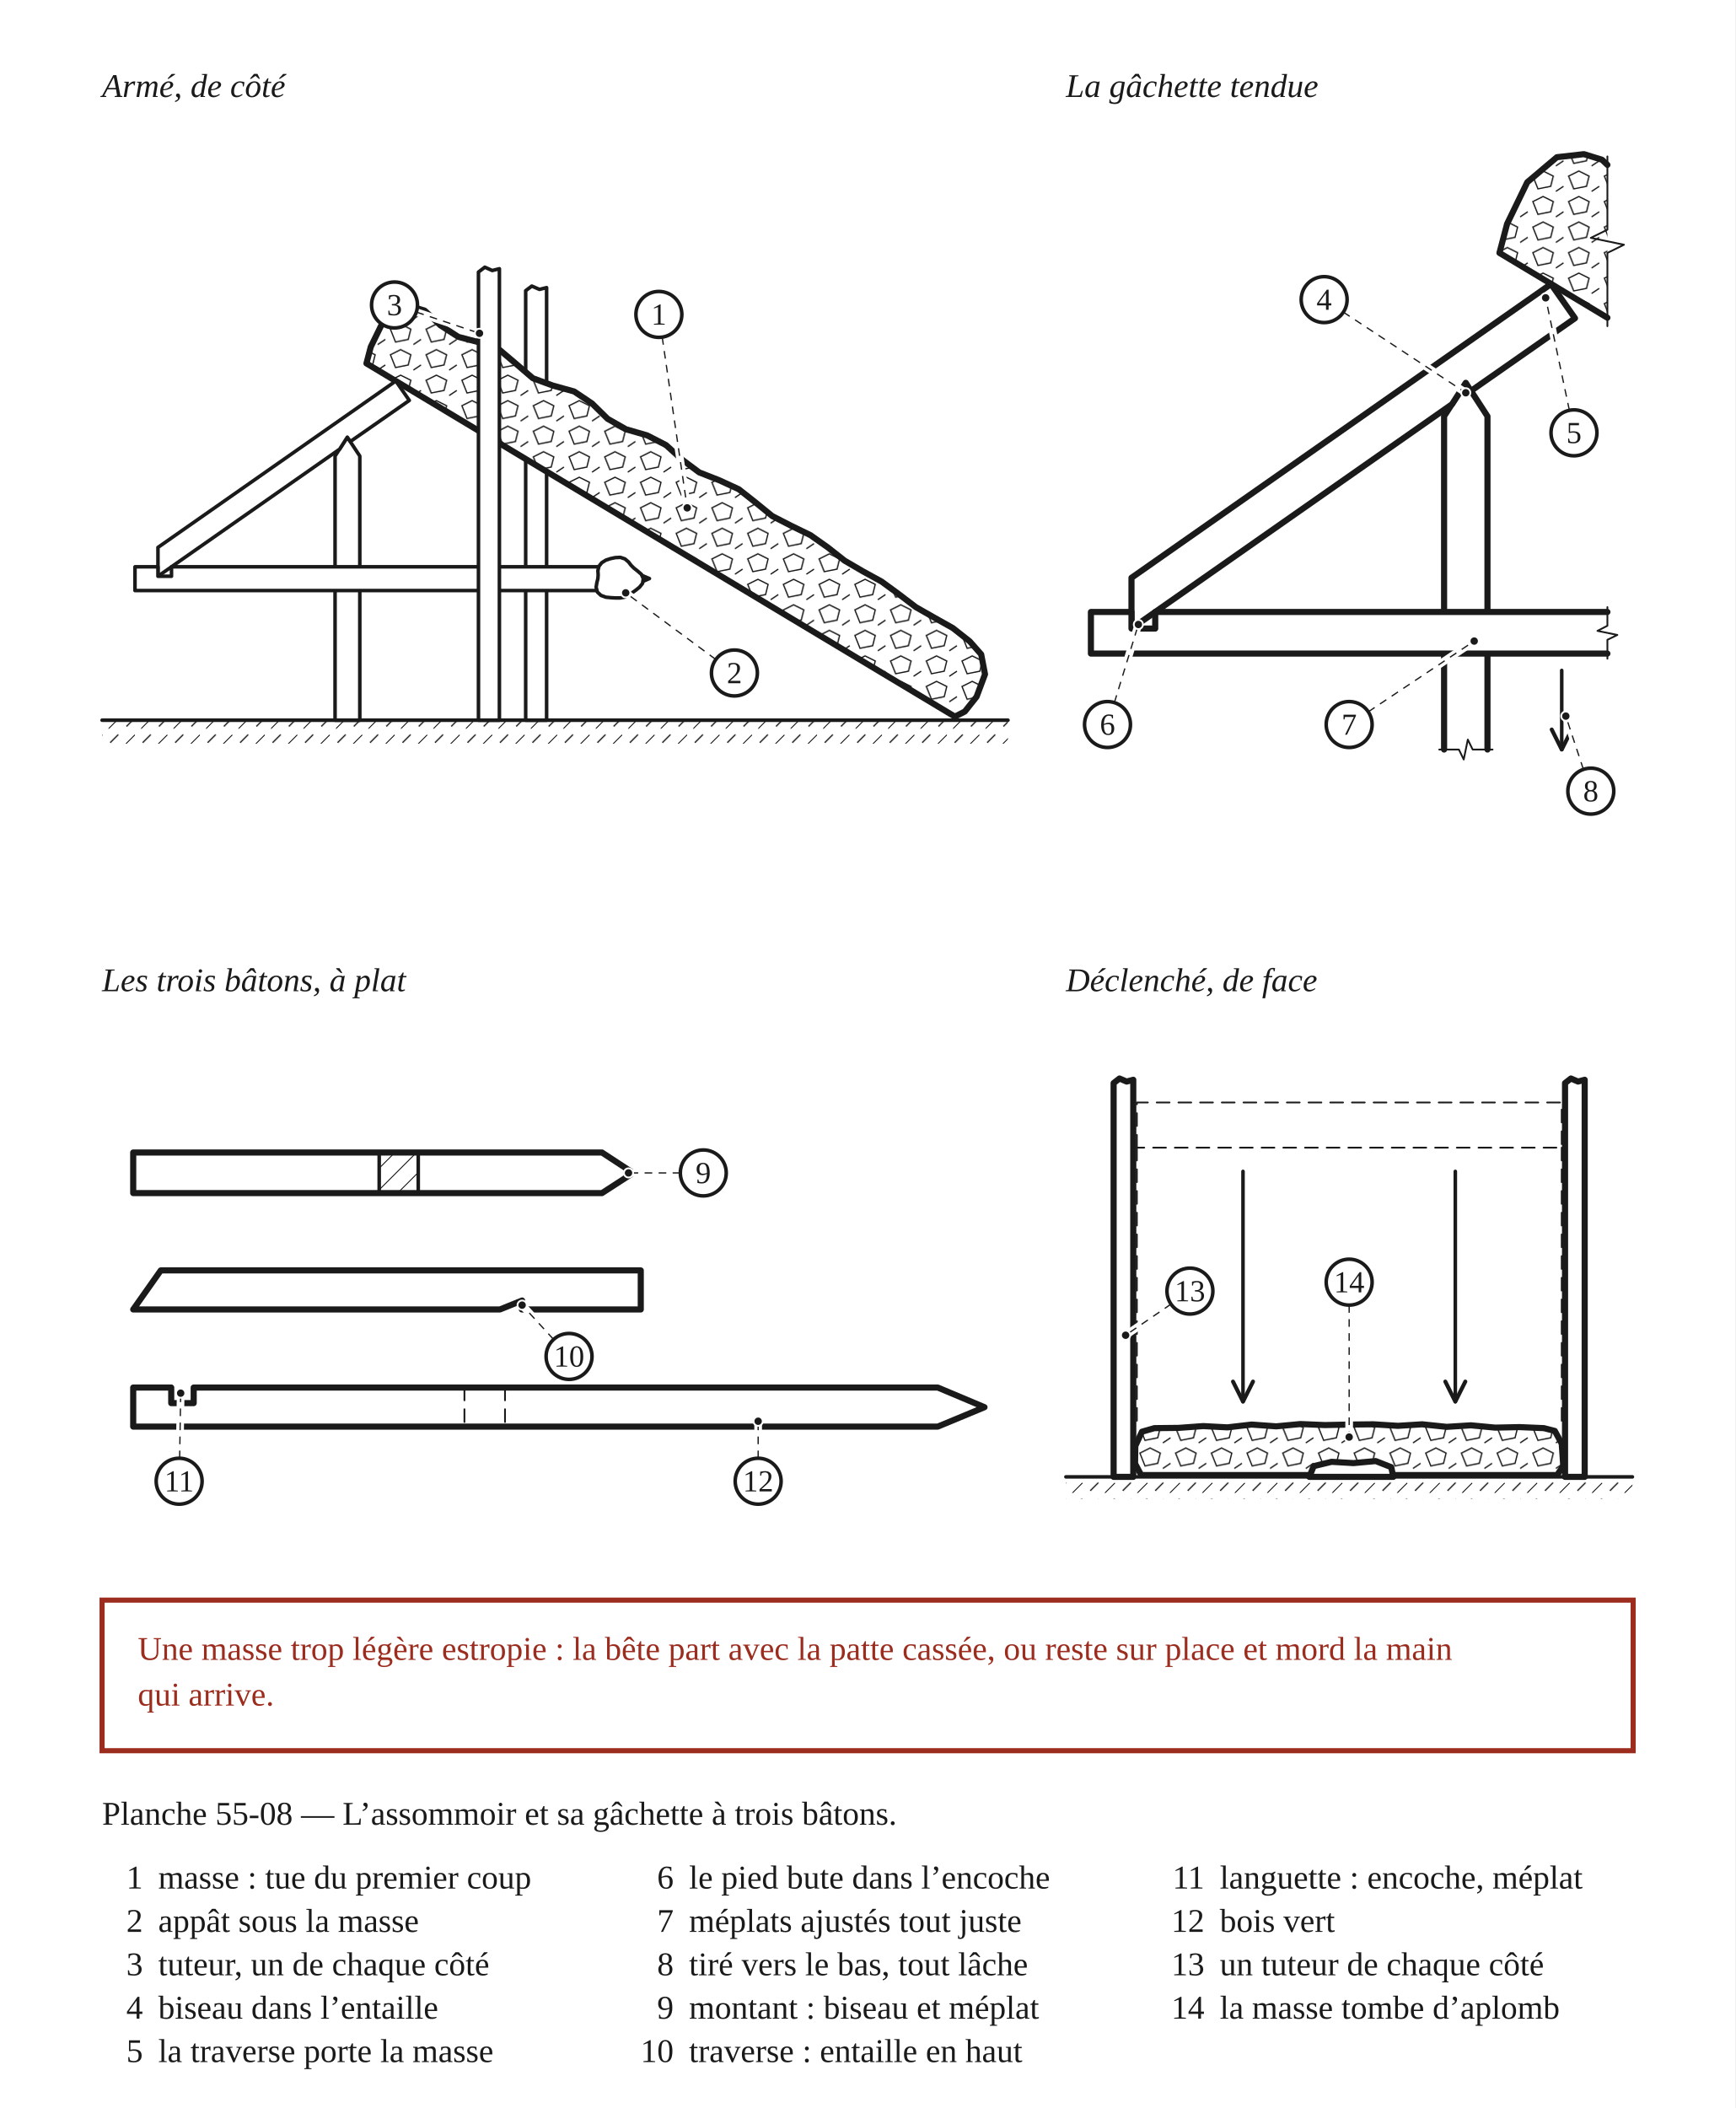
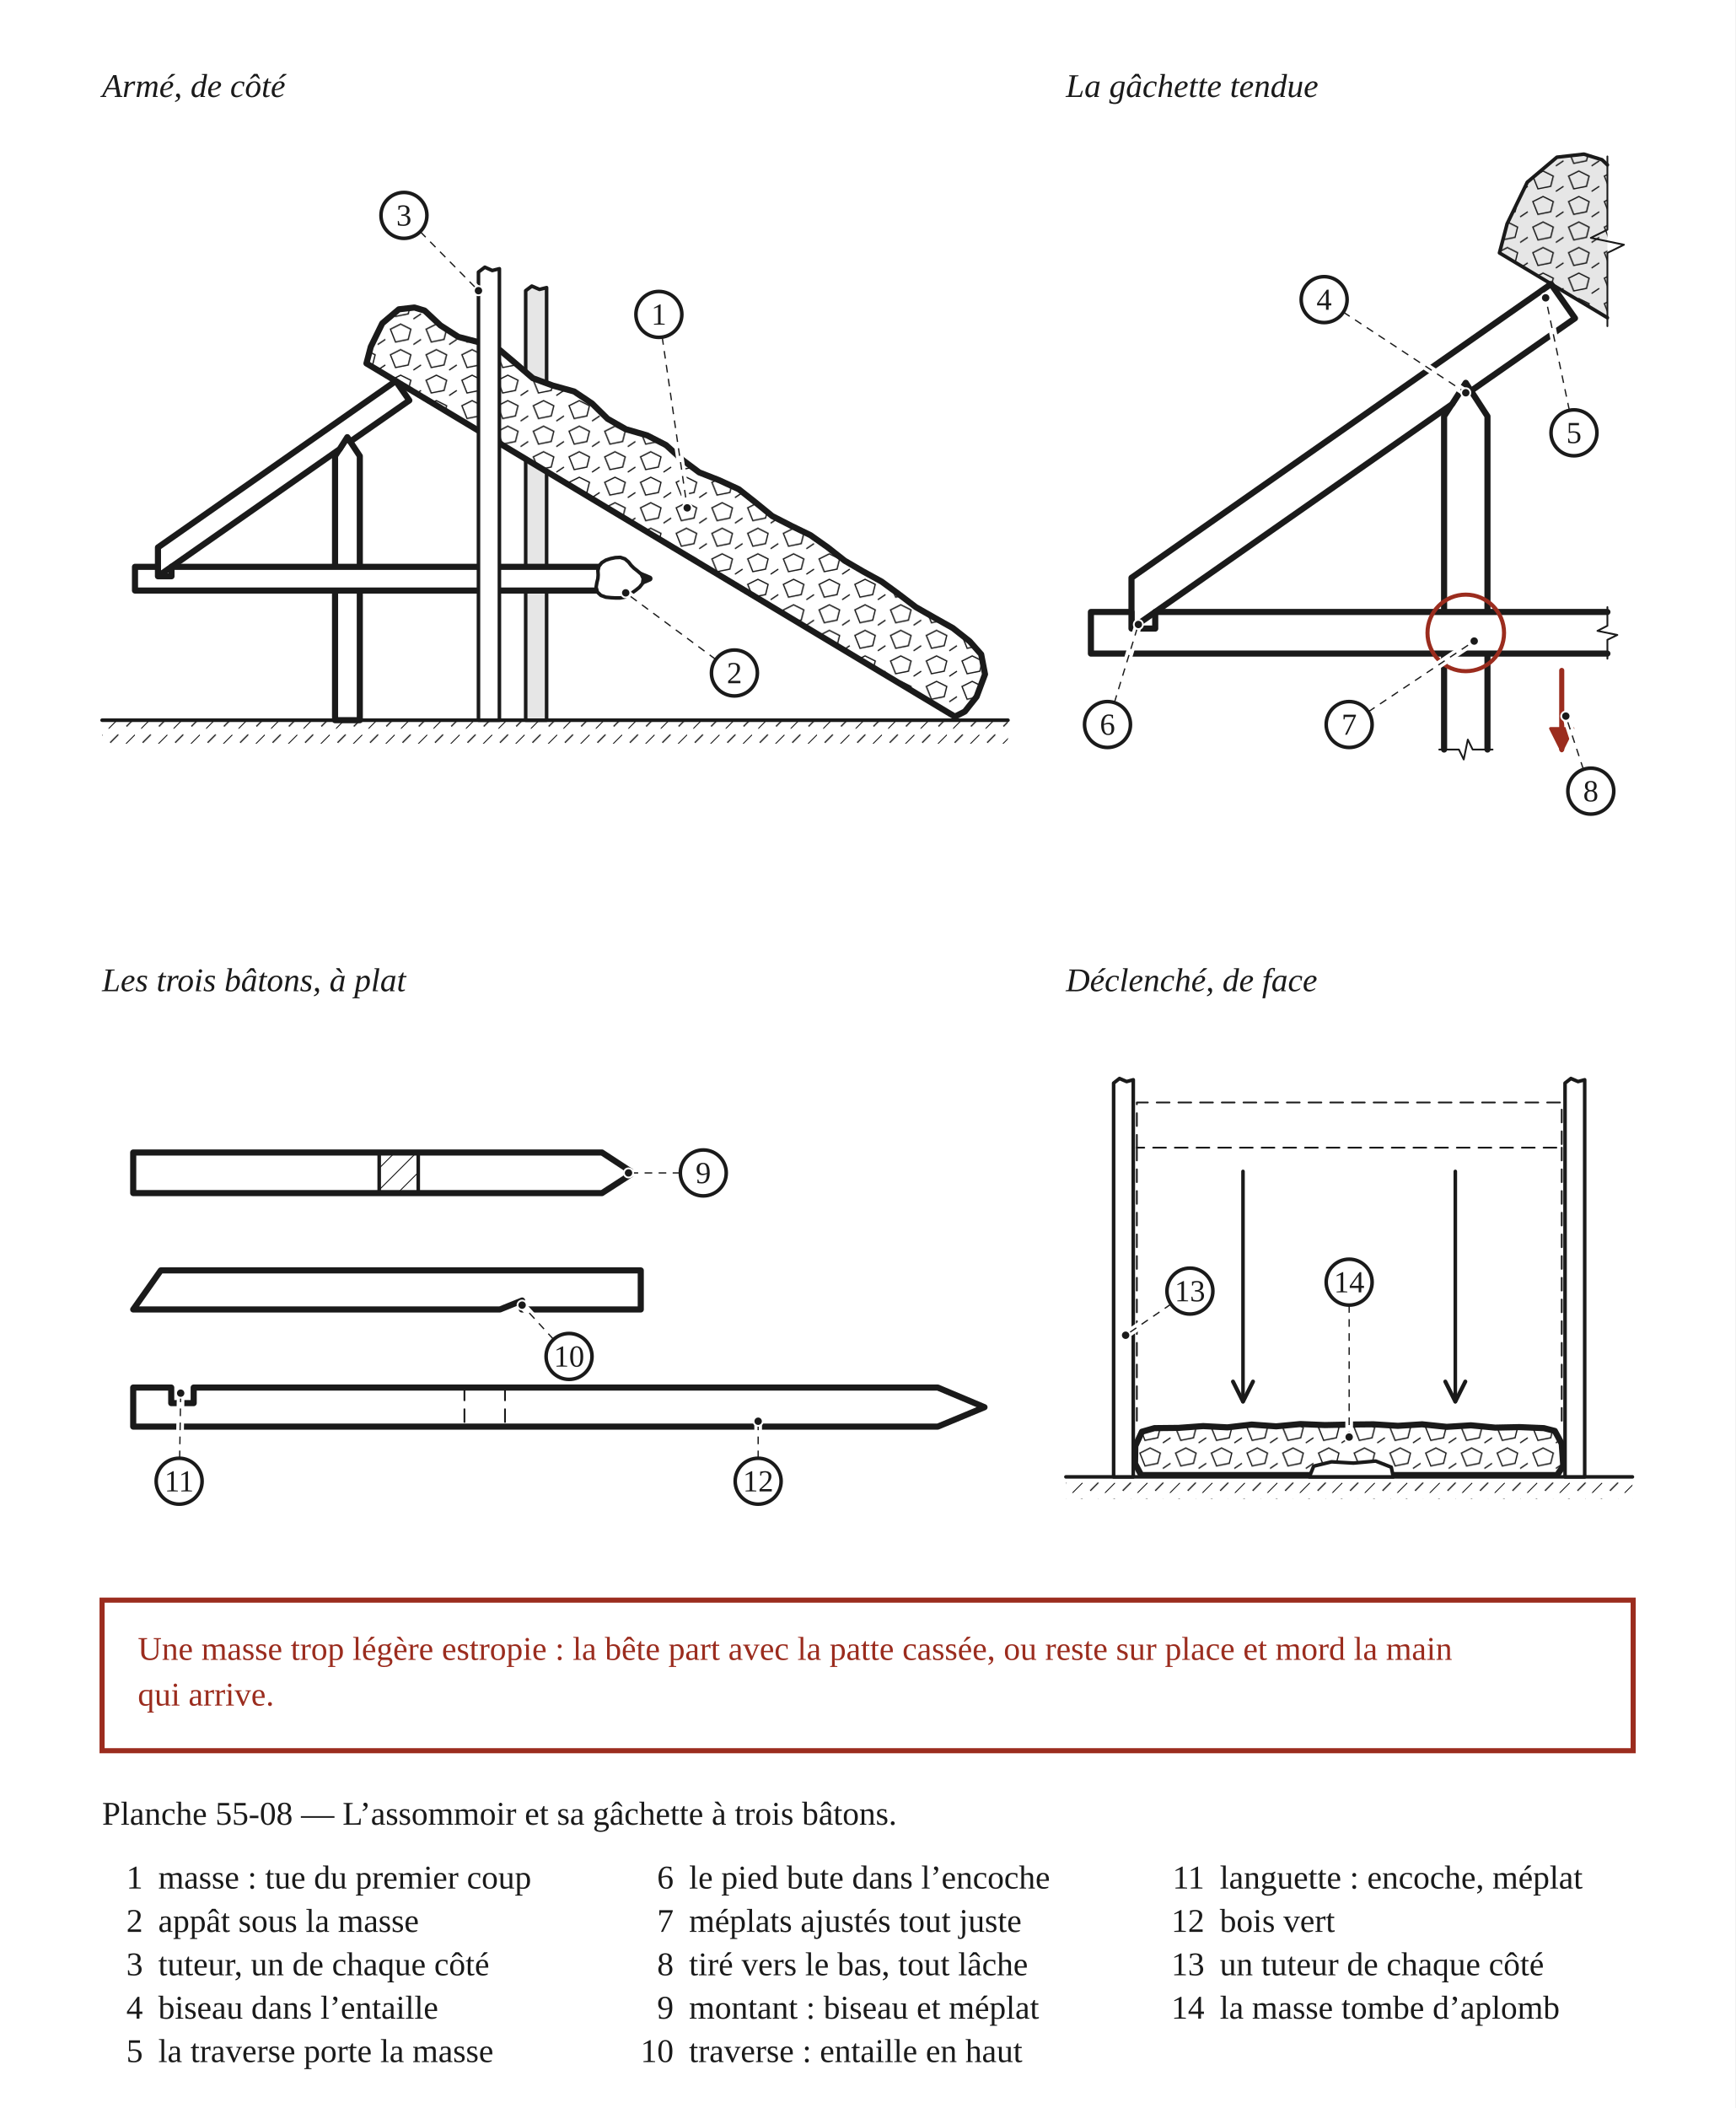
<svg xmlns="http://www.w3.org/2000/svg" width="680" height="826" viewBox="0 0 680 826" role="img">
  <defs>
    <pattern id="h-bois" width="6" height="6" patternUnits="userSpaceOnUse" patternTransform="rotate(45)">
      <line x1="0" y1="0" x2="0" y2="6" stroke="#1A1A1A" stroke-width="0.7" />
    </pattern>
    <pattern id="h-terre" width="9" height="9" patternUnits="userSpaceOnUse" patternTransform="rotate(45)">
      <line x1="0" y1="0" x2="0" y2="5.5" stroke="#1A1A1A" stroke-width="0.7" />
      <line x1="4.5" y1="4.5" x2="4.5" y2="9" stroke="#1A1A1A" stroke-width="0.5" />
    </pattern>
    <pattern id="h-pierre" width="14" height="10" patternUnits="userSpaceOnUse">
      <path d="M1 3 L5 1 L9 3 L8 7 L3 8 Z M10 9 L13 7" fill="none" stroke="#1A1A1A" stroke-width="0.5" />
    </pattern>
    <marker id="fl" viewBox="0 0 10 10" refX="9" refY="5" markerWidth="7" markerHeight="7" orient="auto-start-reverse">
      <path d="M1 1 L9 5 L1 9" fill="none" stroke="#1A1A1A" stroke-width="1.6" stroke-linecap="round" stroke-linejoin="round" />
    </marker>
+     <marker id="fl-r" viewBox="0 0 10 10" refX="8.5" refY="5" markerWidth="5.5" markerHeight="5.5" orient="auto-start-reverse">
+       <path d="M1 1 L9 5 L1 9 Z" fill="#9B2C1E" stroke="#9B2C1E" stroke-width="1" stroke-linejoin="round" />
+     </marker>
  </defs>
  <rect x="0" y="0" width="680" height="826" fill="#FFFFFF" />
  <text x="40" y="38" font-family="Georgia, 'Times New Roman', serif" font-size="13" font-style="italic" fill="#1A1A1A">Armé, de côté</text>
  <g transform="translate(40 46)" data-vue="arme">
    <path d="M0 236.2 L355 236.2 L355 245.4 L0 245.4 Z" fill="url(#h-terre)" stroke="none" />
    <path d="M0 236.2 L355 236.2" fill="none" stroke="#1A1A1A" stroke-width="1.4" stroke-linejoin="round" stroke-linecap="round" />
-     <path d="M166 236.2 L166 67.9 L168.4 66.1 L171.4 67.4 L174.2 66.7 L174.2 236.2 Z" fill="#FFFFFF" stroke="none" />
+     <path d="M166 236.2 L166 67.9 L168.4 66.1 L171.4 67.4 L174.2 66.7 L174.2 236.2 Z" fill="#E6E6E6" stroke="none" />
    <path d="M166 236.2 L166 67.9 L168.4 66.1 L171.4 67.4 L174.2 66.7 L174.2 236.2 Z" fill="none" stroke="#1A1A1A" stroke-width="1.4" stroke-linejoin="round" stroke-linecap="round" />
    <path d="M103.6 96.4 L334.2 234.8 L338.1 232.8 L342.7 227 L346 218.2 L344.5 210.4 L340 205.3 L333.4 200.1 L326.1 196 L318.9 191.9 L312.2 186.8 L305.5 181.9 L298.2 177.9 L291 173.7 L284.4 168.5 L277.6 163.7 L270 160 L262.6 156.2 L256.1 150.9 L249.5 145.7 L241.9 142.2 L234 139.1 L227.3 134.1 L221 128.4 L213.6 124.6 L205.3 122.2 L198.1 118.1 L192 112.1 L185 107.4 L176.7 105.1 L168.8 102.2 L162.4 96.7 L155.9 91.2 L148 88.2 L139.6 86 L132.6 81.5 L126.4 75.7 L122.4 74.5 L116.3 75.2 L109.8 80.7 L105.3 89.9 Z" fill="#FFFFFF" stroke="none" />
    <path d="M103.6 96.4 L334.2 234.8 L338.1 232.8 L342.7 227 L346 218.2 L344.5 210.4 L340 205.3 L333.4 200.1 L326.1 196 L318.9 191.9 L312.2 186.8 L305.5 181.9 L298.2 177.9 L291 173.7 L284.4 168.5 L277.6 163.7 L270 160 L262.6 156.2 L256.1 150.9 L249.5 145.7 L241.9 142.2 L234 139.1 L227.3 134.1 L221 128.4 L213.6 124.6 L205.3 122.2 L198.1 118.1 L192 112.1 L185 107.4 L176.7 105.1 L168.8 102.2 L162.4 96.7 L155.9 91.2 L148 88.2 L139.6 86 L132.6 81.5 L126.4 75.7 L122.4 74.5 L116.3 75.2 L109.8 80.7 L105.3 89.9 Z" fill="url(#h-pierre)" stroke="#1A1A1A" stroke-width="2.4" stroke-linejoin="round" />
    <path d="M91.3 236.2 L91.3 132.7 L96.1 125.3 L101 132.7 L101 236.2 Z" fill="#FFFFFF" stroke="none" />
-     <path d="M91.3 236.2 L91.3 132.7 L96.1 125.3 L101 132.7 L101 236.2 Z" fill="none" stroke="#1A1A1A" stroke-width="1.4" stroke-linejoin="round" stroke-linecap="round" />
+     <path d="M91.3 236.2 L91.3 132.7 L96.1 125.3 L101 132.7 L101 236.2 Z" fill="none" stroke="#1A1A1A" stroke-width="2.4" stroke-linejoin="round" stroke-linecap="round" />
    <path d="M21.9 179.8 L93.1 130 L96.1 125.3 L97.3 127 L120.4 110.9 L115.1 103.3 L21.9 168.5 Z" fill="#FFFFFF" stroke="none" />
-     <path d="M21.9 179.8 L93.1 130 L96.1 125.3 L97.3 127 L120.4 110.9 L115.1 103.3 L21.9 168.5 Z" fill="none" stroke="#1A1A1A" stroke-width="1.4" stroke-linejoin="round" stroke-linecap="round" />
+     <path d="M21.9 179.8 L93.1 130 L96.1 125.3 L97.3 127 L120.4 110.9 L115.1 103.3 L21.9 168.5 Z" fill="none" stroke="#1A1A1A" stroke-width="2.4" stroke-linejoin="round" stroke-linecap="round" />
    <path d="M12.9 176.1 L21.9 176.1 L21.9 179.8 L27.2 179.8 L27.2 176.1 L203.4 176.1 L214.5 180.7 L203.4 185.4 L12.9 185.4 Z" fill="#FFFFFF" stroke="none" />
-     <path d="M12.9 176.1 L21.9 176.1 L21.9 179.8 L27.2 179.8 L27.2 176.1 L203.4 176.1 L214.5 180.7 L203.4 185.4 L12.9 185.4 Z" fill="none" stroke="#1A1A1A" stroke-width="1.4" stroke-linejoin="round" stroke-linecap="round" />
+     <path d="M12.9 176.1 L21.9 176.1 L21.9 179.8 L27.2 179.8 L27.2 176.1 L203.4 176.1 L214.5 180.7 L203.4 185.4 L12.9 185.4 Z" fill="none" stroke="#1A1A1A" stroke-width="2.4" stroke-linejoin="round" stroke-linecap="round" />
    <path d="M212.1 180.7 L211.8 182.6 L210.6 184.1 L209.1 185.3 L207.7 186.3 L206.3 187.3 L204.7 188 L203 188.3 L201.2 188.3 L199.4 188.2 L197.4 188 L195.5 187.3 L194.1 186 L193.6 184.1 L193.9 182.3 L194.3 180.7 L194.4 179.3 L194.3 177.6 L194.7 175.9 L195.8 174.5 L197.4 173.5 L199.2 172.9 L201.1 172.5 L203.1 172.4 L204.9 173 L206.3 174.2 L207.3 175.5 L208.4 176.6 L209.8 177.7 L211.3 179 Z" fill="#FFFFFF" stroke="none" />
    <path d="M212.1 180.7 L211.8 182.6 L210.6 184.1 L209.1 185.3 L207.7 186.3 L206.3 187.3 L204.7 188 L203 188.3 L201.2 188.3 L199.4 188.2 L197.4 188 L195.5 187.3 L194.1 186 L193.6 184.1 L193.9 182.3 L194.3 180.7 L194.4 179.3 L194.3 177.6 L194.7 175.9 L195.8 174.5 L197.4 173.5 L199.2 172.9 L201.1 172.5 L203.1 172.4 L204.9 173 L206.3 174.2 L207.3 175.5 L208.4 176.6 L209.8 177.7 L211.3 179 Z" fill="none" stroke="#1A1A1A" stroke-width="1.4" stroke-linejoin="round" stroke-linecap="round" />
    <path d="M147.5 236.2 L147.5 60.6 L150 58.7 L152.9 60 L155.7 59.3 L155.7 236.2 Z" fill="#FFFFFF" stroke="none" />
    <path d="M147.5 236.2 L147.5 60.6 L150 58.7 L152.9 60 L155.7 59.3 L155.7 236.2 Z" fill="none" stroke="#1A1A1A" stroke-width="1.4" stroke-linejoin="round" stroke-linecap="round" />
  </g>
  <text x="417.7" y="38" font-family="Georgia, 'Times New Roman', serif" font-size="13" font-style="italic" fill="#1A1A1A">La gâchette tendue</text>
  <g transform="translate(417.7 46)" data-vue="gachette">
+     <path d="M169.9 53.1 L212.2 78.5 L212.2 18.6 L210.1 16.6 L203 14.4 L192.4 15.6 L180.8 25.4 L172.9 41.7 Z" fill="#E6E6E6" stroke="none" />
    <path d="M169.9 53.1 L212.2 78.5 L212.2 18.6 L210.1 16.6 L203 14.4 L192.4 15.6 L180.8 25.4 L172.9 41.7 Z" fill="url(#h-pierre)" stroke="none" />
-     <path d="M212.2 18.6 L210.1 16.6 L203 14.4 L192.4 15.6 L180.8 25.4 L172.9 41.7 L169.9 53.1 L212.2 78.5" fill="none" stroke="#1A1A1A" stroke-width="2.4" stroke-linejoin="round" stroke-linecap="round" />
+     <path d="M212.2 18.6 L210.1 16.6 L203 14.4 L192.4 15.6 L180.8 25.4 L172.9 41.7 L169.9 53.1 L212.2 78.5" fill="none" stroke="#1A1A1A" stroke-width="1.4" stroke-linejoin="round" stroke-linecap="round" />
    <path d="M212.2 81.8 L212.2 53.1 L218.7 49.9 L205.7 47.2 L212.2 44 L212.2 15.3" fill="none" stroke="#1A1A1A" stroke-width="0.7" stroke-linejoin="round" stroke-linecap="round" />
    <path d="M148.2 247.7 L148.2 117.1 L156.7 104 L165.2 117.1 L165.2 247.7 Z" fill="#FFFFFF" stroke="none" />
    <path d="M148.2 247.7 L148.2 117.1 L156.7 104 L165.2 117.1 L165.2 247.7" fill="none" stroke="#1A1A1A" stroke-width="2.4" stroke-linejoin="round" stroke-linecap="round" />
    <path d="M167.2 247.7 L159.4 247.7 L157.5 243.8 L155.9 251.6 L154 247.7 L146.3 247.7" fill="none" stroke="#1A1A1A" stroke-width="0.7" stroke-linejoin="round" stroke-linecap="round" />
    <path d="M25.7 200.3 L151.3 112.4 L156.7 104 L158.7 107.2 L199.5 78.7 L190.1 65.3 L25.7 180.4 Z" fill="#FFFFFF" stroke="none" />
    <path d="M25.7 200.3 L151.3 112.4 L156.7 104 L158.7 107.2 L199.5 78.7 L190.1 65.3 L25.7 180.4 Z" fill="none" stroke="#1A1A1A" stroke-width="2.4" stroke-linejoin="round" stroke-linecap="round" />
    <path d="M9.8 193.8 L25.7 193.8 L25.7 200.3 L35 200.3 L35 193.8 L212.2 193.8 L212.2 210.1 L9.8 210.1 Z" fill="#FFFFFF" stroke="none" />
    <path d="M212.2 210.1 L9.8 210.1 L9.8 193.8 L25.7 193.8 L25.7 200.3 L35 200.3 L35 193.8 L212.2 193.8" fill="none" stroke="#1A1A1A" stroke-width="2.4" stroke-linejoin="round" stroke-linecap="round" />
    <path d="M212.2 191.9 L212.2 199.2 L208.3 201.2 L216.1 202.8 L212.2 204.7 L212.2 212.1" fill="none" stroke="#1A1A1A" stroke-width="0.7" stroke-linejoin="round" stroke-linecap="round" />
-     <path d="M194.3,216.7 L194.3,247.7" fill="none" stroke="#1A1A1A" stroke-width="1.4" stroke-linejoin="round" stroke-linecap="round" marker-end="url(#fl)" />
+     <path d="M194.3,216.7 L194.3,247.7" fill="none" stroke="#9B2C1E" stroke-width="2" stroke-linejoin="round" stroke-linecap="round" marker-end="url(#fl-r)" />
+     <circle cx="156.7" cy="202" r="15" fill="none" stroke="#9B2C1E" stroke-width="1.6" />
  </g>
  <text x="40" y="388.4" font-family="Georgia, 'Times New Roman', serif" font-size="13" font-style="italic" fill="#1A1A1A">Les trois bâtons, à plat</text>
  <g transform="translate(40 396.4)" data-vue="pieces">
    <path d="M12.2 55.2 L195.9 55.2 L208.1 63.2 L195.9 71.1 L12.2 71.1 Z" fill="#FFFFFF" stroke="none" />
    <path d="M12.2 55.2 L195.9 55.2 L208.1 63.2 L195.9 71.1 L12.2 71.1 Z" fill="none" stroke="#1A1A1A" stroke-width="2.4" stroke-linejoin="round" stroke-linecap="round" />
    <path d="M108.6 55.2 L123.9 55.2 L123.9 71.1 L108.6 71.1 Z" fill="url(#h-bois)" stroke="none" />
    <path d="M108.6 55.2 L108.6 71.1" fill="none" stroke="#1A1A1A" stroke-width="1.4" stroke-linejoin="round" stroke-linecap="round" />
    <path d="M123.9 55.2 L123.9 71.1" fill="none" stroke="#1A1A1A" stroke-width="1.4" stroke-linejoin="round" stroke-linecap="round" />
    <path d="M12.2 116.7 L155.9 116.7 L164.6 113.2 L164.5 116.7 L211.1 116.7 L211.1 101.4 L23 101.4 Z" fill="#FFFFFF" stroke="none" />
    <path d="M12.2 116.7 L155.9 116.7 L164.6 113.2 L164.5 116.7 L211.1 116.7 L211.1 101.4 L23 101.4 Z" fill="none" stroke="#1A1A1A" stroke-width="2.4" stroke-linejoin="round" stroke-linecap="round" />
    <path d="M12.2 147.3 L27.1 147.3 L27.1 153.4 L35.9 153.4 L35.9 147.3 L327.5 147.3 L345.8 155 L327.5 162.6 L12.2 162.6 Z" fill="#FFFFFF" stroke="none" />
    <path d="M12.2 147.3 L27.1 147.3 L27.1 153.4 L35.9 153.4 L35.9 147.3 L327.5 147.3 L345.8 155 L327.5 162.6 L12.2 162.6 Z" fill="none" stroke="#1A1A1A" stroke-width="2.4" stroke-linejoin="round" stroke-linecap="round" />
    <path d="M142 147.3 L142 162.6" fill="none" stroke="#1A1A1A" stroke-width="0.7" stroke-linejoin="round" stroke-linecap="round" stroke-dasharray="5 3.5" />
    <path d="M157.9 147.3 L157.9 162.6" fill="none" stroke="#1A1A1A" stroke-width="0.7" stroke-linejoin="round" stroke-linecap="round" stroke-dasharray="5 3.5" />
  </g>
  <text x="417.7" y="388.4" font-family="Georgia, 'Times New Roman', serif" font-size="13" font-style="italic" fill="#1A1A1A">Déclenché, de face</text>
  <g transform="translate(417.7 396.4)" data-vue="face">
    <path d="M0 182.3 L222 182.3 L222 191 L0 191 Z" fill="url(#h-terre)" stroke="none" />
    <path d="M0 182.3 L222 182.3" fill="none" stroke="#1A1A1A" stroke-width="1.4" stroke-linejoin="round" stroke-linecap="round" />
    <path d="M27.8 53.3 L27.8 35.6 L194.3 35.6 L194.3 53.3 L27.8 53.3" fill="none" stroke="#1A1A1A" stroke-width="0.7" stroke-linejoin="round" stroke-linecap="round" stroke-dasharray="5 3.5" />
    <path d="M27.8 53.3 L27.8 161.5" fill="none" stroke="#1A1A1A" stroke-width="0.7" stroke-linejoin="round" stroke-linecap="round" stroke-dasharray="5 3.5" />
    <path d="M194.3 53.3 L194.3 161.5" fill="none" stroke="#1A1A1A" stroke-width="0.7" stroke-linejoin="round" stroke-linecap="round" stroke-dasharray="5 3.5" />
    <path d="M69.4,62.6 L69.4,152.8" fill="none" stroke="#1A1A1A" stroke-width="1.4" stroke-linejoin="round" stroke-linecap="round" marker-end="url(#fl)" />
    <path d="M152.6,62.6 L152.6,152.8" fill="none" stroke="#1A1A1A" stroke-width="1.4" stroke-linejoin="round" stroke-linecap="round" marker-end="url(#fl)" />
    <path d="M29.5 181.6 L192.5 181.6 L194.9 178 L194.3 169.3 L191.6 164.3 L187.3 163.2 L177.8 162.8 L168.2 163 L158.7 162.1 L149.2 162.7 L139.6 161.7 L130.1 162.3 L120.5 161.7 L111 161.8 L101.5 162 L91.9 161.6 L82.4 162.5 L72.8 161.8 L63.3 162.9 L53.8 162.4 L44.2 163.1 L34.7 163.2 L29.8 164.6 L27.2 170.2 L27.1 177.1 Z" fill="url(#h-pierre)" stroke="#1A1A1A" stroke-width="2.4" stroke-linejoin="round" />
    <path d="M18.7 182.3 L18.7 28 L21 26.2 L23.8 27.4 L26.4 26.7 L26.4 182.3 Z" fill="#FFFFFF" stroke="none" />
-     <path d="M18.7 182.3 L18.7 28 L21 26.2 L23.8 27.4 L26.4 26.7 L26.4 182.3 Z" fill="none" stroke="#1A1A1A" stroke-width="2.4" stroke-linejoin="round" stroke-linecap="round" />
+     <path d="M18.7 182.3 L18.7 28 L21 26.2 L23.8 27.4 L26.4 26.7 L26.4 182.3 Z" fill="none" stroke="#1A1A1A" stroke-width="1.4" stroke-linejoin="round" stroke-linecap="round" />
    <path d="M195.6 182.3 L195.6 28 L197.9 26.2 L200.7 27.4 L203.3 26.7 L203.3 182.3 Z" fill="#FFFFFF" stroke="none" />
-     <path d="M195.6 182.3 L195.6 28 L197.9 26.2 L200.7 27.4 L203.3 26.7 L203.3 182.3 Z" fill="none" stroke="#1A1A1A" stroke-width="2.4" stroke-linejoin="round" stroke-linecap="round" />
+     <path d="M195.6 182.3 L195.6 28 L197.9 26.2 L200.7 27.4 L203.3 26.7 L203.3 182.3 Z" fill="none" stroke="#1A1A1A" stroke-width="1.4" stroke-linejoin="round" stroke-linecap="round" />
    <path d="M95.4 182.3 L97.1 178.1 L104.1 176.4 L112.7 176.9 L121.4 176.1 L127.5 178.5 L128.3 182.3 Z" fill="#FFFFFF" stroke="none" />
-     <path d="M95.4 182.3 L97.1 178.1 L104.1 176.4 L112.7 176.9 L121.4 176.1 L127.5 178.5 L128.3 182.3 Z" fill="none" stroke="#1A1A1A" stroke-width="2.4" stroke-linejoin="round" stroke-linecap="round" />
+     <path d="M95.4 182.3 L97.1 178.1 L104.1 176.4 L112.7 176.9 L121.4 176.1 L127.5 178.5 L128.3 182.3 Z" fill="none" stroke="#1A1A1A" stroke-width="1.4" stroke-linejoin="round" stroke-linecap="round" />
  </g>
  <line x1="259.5" y1="132.1" x2="269.3" y2="199" fill="none" stroke="#FFFFFF" stroke-width="3" stroke-linecap="round" />
  <line x1="259.5" y1="132.1" x2="269.3" y2="199" fill="none" stroke="#1A1A1A" stroke-width="0.5" stroke-dasharray="3 2.5" />
  <circle cx="269.3" cy="199" r="1.8" fill="#1A1A1A" stroke="#FFFFFF" stroke-width="0.7" />
  <circle cx="258.2" cy="123.2" r="9" fill="#FFFFFF" stroke="#1A1A1A" stroke-width="1.4" data-vue="arme" />
  <text x="258.2" y="127.2" text-anchor="middle" font-family="Georgia, 'Times New Roman', serif" font-size="12" fill="#1A1A1A">1</text>
  <line x1="280.5" y1="258.4" x2="245.2" y2="232.3" fill="none" stroke="#FFFFFF" stroke-width="3" stroke-linecap="round" />
  <line x1="280.5" y1="258.4" x2="245.2" y2="232.3" fill="none" stroke="#1A1A1A" stroke-width="0.5" stroke-dasharray="3 2.5" />
  <circle cx="245.2" cy="232.3" r="1.8" fill="#1A1A1A" stroke="#FFFFFF" stroke-width="0.7" />
  <circle cx="287.8" cy="263.7" r="9" fill="#FFFFFF" stroke="#1A1A1A" stroke-width="1.4" data-vue="arme" />
  <text x="287.8" y="267.7" text-anchor="middle" font-family="Georgia, 'Times New Roman', serif" font-size="12" fill="#1A1A1A">2</text>
-   <line x1="163.2" y1="122.3" x2="187.9" y2="130.6" fill="none" stroke="#FFFFFF" stroke-width="3" stroke-linecap="round" />
-   <line x1="163.2" y1="122.3" x2="187.9" y2="130.6" fill="none" stroke="#1A1A1A" stroke-width="0.5" stroke-dasharray="3 2.5" />
-   <circle cx="187.9" cy="130.6" r="1.8" fill="#1A1A1A" stroke="#FFFFFF" stroke-width="0.7" />
-   <circle cx="154.6" cy="119.5" r="9" fill="#FFFFFF" stroke="#1A1A1A" stroke-width="1.4" data-vue="arme" />
-   <text x="154.6" y="123.5" text-anchor="middle" font-family="Georgia, 'Times New Roman', serif" font-size="12" fill="#1A1A1A">3</text>
+   <line x1="164.7" y1="90.8" x2="187.5" y2="113.9" fill="none" stroke="#FFFFFF" stroke-width="3" stroke-linecap="round" />
+   <line x1="164.7" y1="90.8" x2="187.5" y2="113.9" fill="none" stroke="#1A1A1A" stroke-width="0.5" stroke-dasharray="3 2.5" />
+   <circle cx="187.5" cy="113.9" r="1.8" fill="#1A1A1A" stroke="#FFFFFF" stroke-width="0.7" />
+   <circle cx="158.3" cy="84.4" r="9" fill="#FFFFFF" stroke="#1A1A1A" stroke-width="1.4" data-vue="arme" />
+   <text x="158.3" y="88.4" text-anchor="middle" font-family="Georgia, 'Times New Roman', serif" font-size="12" fill="#1A1A1A">3</text>
  <line x1="526.4" y1="122.3" x2="574.4" y2="153.9" fill="none" stroke="#FFFFFF" stroke-width="3" stroke-linecap="round" />
  <line x1="526.4" y1="122.3" x2="574.4" y2="153.9" fill="none" stroke="#1A1A1A" stroke-width="0.5" stroke-dasharray="3 2.5" />
  <circle cx="574.4" cy="153.9" r="1.8" fill="#1A1A1A" stroke="#FFFFFF" stroke-width="0.7" />
  <circle cx="518.9" cy="117.4" r="9" fill="#FFFFFF" stroke="#1A1A1A" stroke-width="1.4" data-vue="gachette" />
  <text x="518.9" y="121.4" text-anchor="middle" font-family="Georgia, 'Times New Roman', serif" font-size="12" fill="#1A1A1A">4</text>
  <line x1="615" y1="160.8" x2="605.7" y2="116.7" fill="none" stroke="#FFFFFF" stroke-width="3" stroke-linecap="round" />
  <line x1="615" y1="160.8" x2="605.7" y2="116.7" fill="none" stroke="#1A1A1A" stroke-width="0.5" stroke-dasharray="3 2.5" />
  <circle cx="605.7" cy="116.7" r="1.8" fill="#1A1A1A" stroke="#FFFFFF" stroke-width="0.7" />
  <circle cx="616.8" cy="169.6" r="9" fill="#FFFFFF" stroke="#1A1A1A" stroke-width="1.4" data-vue="gachette" />
  <text x="616.8" y="173.6" text-anchor="middle" font-family="Georgia, 'Times New Roman', serif" font-size="12" fill="#1A1A1A">5</text>
  <line x1="436.7" y1="275.3" x2="446.1" y2="244.7" fill="none" stroke="#FFFFFF" stroke-width="3" stroke-linecap="round" />
  <line x1="436.7" y1="275.3" x2="446.1" y2="244.7" fill="none" stroke="#1A1A1A" stroke-width="0.5" stroke-dasharray="3 2.5" />
  <circle cx="446.1" cy="244.7" r="1.8" fill="#1A1A1A" stroke="#FFFFFF" stroke-width="0.7" />
  <circle cx="434" cy="283.9" r="9" fill="#FFFFFF" stroke="#1A1A1A" stroke-width="1.4" data-vue="gachette" />
  <text x="434" y="287.9" text-anchor="middle" font-family="Georgia, 'Times New Roman', serif" font-size="12" fill="#1A1A1A">6</text>
  <line x1="536.2" y1="278.9" x2="577.7" y2="251.2" fill="none" stroke="#FFFFFF" stroke-width="3" stroke-linecap="round" />
  <line x1="536.2" y1="278.9" x2="577.7" y2="251.2" fill="none" stroke="#1A1A1A" stroke-width="0.5" stroke-dasharray="3 2.5" />
  <circle cx="577.7" cy="251.2" r="1.8" fill="#1A1A1A" stroke="#FFFFFF" stroke-width="0.7" />
  <circle cx="528.7" cy="283.9" r="9" fill="#FFFFFF" stroke="#1A1A1A" stroke-width="1.4" data-vue="gachette" />
  <text x="528.7" y="287.9" text-anchor="middle" font-family="Georgia, 'Times New Roman', serif" font-size="12" fill="#1A1A1A">7</text>
  <line x1="620.5" y1="301.5" x2="613.6" y2="280.6" fill="none" stroke="#FFFFFF" stroke-width="3" stroke-linecap="round" />
  <line x1="620.5" y1="301.5" x2="613.6" y2="280.6" fill="none" stroke="#1A1A1A" stroke-width="0.5" stroke-dasharray="3 2.5" />
  <circle cx="613.6" cy="280.6" r="1.8" fill="#1A1A1A" stroke="#FFFFFF" stroke-width="0.7" />
  <circle cx="623.4" cy="310" r="9" fill="#FFFFFF" stroke="#1A1A1A" stroke-width="1.4" data-vue="gachette" />
  <text x="623.4" y="314" text-anchor="middle" font-family="Georgia, 'Times New Roman', serif" font-size="12" fill="#1A1A1A">8</text>
  <line x1="266.6" y1="459.6" x2="246.3" y2="459.6" fill="none" stroke="#FFFFFF" stroke-width="3" stroke-linecap="round" />
  <line x1="266.6" y1="459.6" x2="246.3" y2="459.6" fill="none" stroke="#1A1A1A" stroke-width="0.5" stroke-dasharray="3 2.5" />
  <circle cx="246.3" cy="459.6" r="1.8" fill="#1A1A1A" stroke="#FFFFFF" stroke-width="0.7" />
  <circle cx="275.6" cy="459.6" r="9" fill="#FFFFFF" stroke="#1A1A1A" stroke-width="1.4" data-vue="pieces" />
  <text x="275.6" y="463.6" text-anchor="middle" font-family="Georgia, 'Times New Roman', serif" font-size="12" fill="#1A1A1A">9</text>
  <line x1="216.9" y1="524.8" x2="204.6" y2="511.4" fill="none" stroke="#FFFFFF" stroke-width="3" stroke-linecap="round" />
  <line x1="216.9" y1="524.8" x2="204.6" y2="511.4" fill="none" stroke="#1A1A1A" stroke-width="0.5" stroke-dasharray="3 2.5" />
  <circle cx="204.6" cy="511.4" r="1.8" fill="#1A1A1A" stroke="#FFFFFF" stroke-width="0.7" />
  <circle cx="223" cy="531.5" r="9" fill="#FFFFFF" stroke="#1A1A1A" stroke-width="1.4" data-vue="pieces" />
  <text x="223" y="535.5" text-anchor="middle" font-family="Georgia, 'Times New Roman', serif" font-size="12" fill="#1A1A1A">10</text>
  <line x1="70.4" y1="571.4" x2="70.8" y2="545.9" fill="none" stroke="#FFFFFF" stroke-width="3" stroke-linecap="round" />
  <line x1="70.4" y1="571.4" x2="70.8" y2="545.9" fill="none" stroke="#1A1A1A" stroke-width="0.5" stroke-dasharray="3 2.5" />
  <circle cx="70.8" cy="545.9" r="1.8" fill="#1A1A1A" stroke="#FFFFFF" stroke-width="0.7" />
  <circle cx="70.2" cy="580.4" r="9" fill="#FFFFFF" stroke="#1A1A1A" stroke-width="1.4" data-vue="pieces" />
  <text x="70.2" y="584.4" text-anchor="middle" font-family="Georgia, 'Times New Roman', serif" font-size="12" fill="#1A1A1A">11</text>
  <line x1="297.1" y1="571.4" x2="297.1" y2="556.9" fill="none" stroke="#FFFFFF" stroke-width="3" stroke-linecap="round" />
  <line x1="297.1" y1="571.4" x2="297.1" y2="556.9" fill="none" stroke="#1A1A1A" stroke-width="0.5" stroke-dasharray="3 2.5" />
  <circle cx="297.1" cy="556.9" r="1.8" fill="#1A1A1A" stroke="#FFFFFF" stroke-width="0.7" />
  <circle cx="297.1" cy="580.4" r="9" fill="#FFFFFF" stroke="#1A1A1A" stroke-width="1.4" data-vue="pieces" />
  <text x="297.1" y="584.4" text-anchor="middle" font-family="Georgia, 'Times New Roman', serif" font-size="12" fill="#1A1A1A">12</text>
  <line x1="458.9" y1="511" x2="441.1" y2="523.2" fill="none" stroke="#FFFFFF" stroke-width="3" stroke-linecap="round" />
  <line x1="458.9" y1="511" x2="441.1" y2="523.2" fill="none" stroke="#1A1A1A" stroke-width="0.5" stroke-dasharray="3 2.5" />
  <circle cx="441.1" cy="523.2" r="1.8" fill="#1A1A1A" stroke="#FFFFFF" stroke-width="0.7" />
  <circle cx="466.3" cy="505.9" r="9" fill="#FFFFFF" stroke="#1A1A1A" stroke-width="1.4" data-vue="face" />
  <text x="466.3" y="509.9" text-anchor="middle" font-family="Georgia, 'Times New Roman', serif" font-size="12" fill="#1A1A1A">13</text>
  <line x1="528.7" y1="511.4" x2="528.7" y2="563.1" fill="none" stroke="#FFFFFF" stroke-width="3" stroke-linecap="round" />
  <line x1="528.7" y1="511.4" x2="528.7" y2="563.1" fill="none" stroke="#1A1A1A" stroke-width="0.5" stroke-dasharray="3 2.5" />
  <circle cx="528.7" cy="563.1" r="1.8" fill="#1A1A1A" stroke="#FFFFFF" stroke-width="0.7" />
  <circle cx="528.7" cy="502.4" r="9" fill="#FFFFFF" stroke="#1A1A1A" stroke-width="1.4" data-vue="face" />
  <text x="528.7" y="506.4" text-anchor="middle" font-family="Georgia, 'Times New Roman', serif" font-size="12" fill="#1A1A1A">14</text>
  <rect x="40" y="627" width="600" height="59" fill="none" stroke="#9B2C1E" stroke-width="2" />
  <text x="54" y="650.4" font-family="Georgia, 'Times New Roman', serif" font-size="13" fill="#9B2C1E">Une masse trop légère estropie : la bête part avec la patte cassée, ou reste sur place et mord la main</text>
  <text x="54" y="668.3" font-family="Georgia, 'Times New Roman', serif" font-size="13" fill="#9B2C1E">qui arrive.</text>
  <text x="40" y="715" font-family="Georgia, 'Times New Roman', serif" font-size="13" fill="#1A1A1A">Planche 55-08 — L’assommoir et sa gâchette à trois bâtons.</text>
  <text x="56" y="740" text-anchor="end" font-family="Georgia, 'Times New Roman', serif" font-size="13" fill="#1A1A1A">1</text>
  <text x="62" y="740" font-family="Georgia, 'Times New Roman', serif" font-size="13" fill="#1A1A1A">masse : tue du premier coup</text>
  <text x="56" y="757" text-anchor="end" font-family="Georgia, 'Times New Roman', serif" font-size="13" fill="#1A1A1A">2</text>
  <text x="62" y="757" font-family="Georgia, 'Times New Roman', serif" font-size="13" fill="#1A1A1A">appât sous la masse</text>
  <text x="56" y="774" text-anchor="end" font-family="Georgia, 'Times New Roman', serif" font-size="13" fill="#1A1A1A">3</text>
  <text x="62" y="774" font-family="Georgia, 'Times New Roman', serif" font-size="13" fill="#1A1A1A">tuteur, un de chaque côté</text>
  <text x="56" y="791" text-anchor="end" font-family="Georgia, 'Times New Roman', serif" font-size="13" fill="#1A1A1A">4</text>
  <text x="62" y="791" font-family="Georgia, 'Times New Roman', serif" font-size="13" fill="#1A1A1A">biseau dans l’entaille</text>
  <text x="56" y="808" text-anchor="end" font-family="Georgia, 'Times New Roman', serif" font-size="13" fill="#1A1A1A">5</text>
  <text x="62" y="808" font-family="Georgia, 'Times New Roman', serif" font-size="13" fill="#1A1A1A">la traverse porte la masse</text>
  <text x="264" y="740" text-anchor="end" font-family="Georgia, 'Times New Roman', serif" font-size="13" fill="#1A1A1A">6</text>
  <text x="270" y="740" font-family="Georgia, 'Times New Roman', serif" font-size="13" fill="#1A1A1A">le pied bute dans l’encoche</text>
  <text x="264" y="757" text-anchor="end" font-family="Georgia, 'Times New Roman', serif" font-size="13" fill="#1A1A1A">7</text>
  <text x="270" y="757" font-family="Georgia, 'Times New Roman', serif" font-size="13" fill="#1A1A1A">méplats ajustés tout juste</text>
  <text x="264" y="774" text-anchor="end" font-family="Georgia, 'Times New Roman', serif" font-size="13" fill="#1A1A1A">8</text>
  <text x="270" y="774" font-family="Georgia, 'Times New Roman', serif" font-size="13" fill="#1A1A1A">tiré vers le bas, tout lâche</text>
  <text x="264" y="791" text-anchor="end" font-family="Georgia, 'Times New Roman', serif" font-size="13" fill="#1A1A1A">9</text>
  <text x="270" y="791" font-family="Georgia, 'Times New Roman', serif" font-size="13" fill="#1A1A1A">montant : biseau et méplat</text>
  <text x="264" y="808" text-anchor="end" font-family="Georgia, 'Times New Roman', serif" font-size="13" fill="#1A1A1A">10</text>
  <text x="270" y="808" font-family="Georgia, 'Times New Roman', serif" font-size="13" fill="#1A1A1A">traverse : entaille en haut</text>
  <text x="472" y="740" text-anchor="end" font-family="Georgia, 'Times New Roman', serif" font-size="13" fill="#1A1A1A">11</text>
  <text x="478" y="740" font-family="Georgia, 'Times New Roman', serif" font-size="13" fill="#1A1A1A">languette : encoche, méplat</text>
  <text x="472" y="757" text-anchor="end" font-family="Georgia, 'Times New Roman', serif" font-size="13" fill="#1A1A1A">12</text>
  <text x="478" y="757" font-family="Georgia, 'Times New Roman', serif" font-size="13" fill="#1A1A1A">bois vert</text>
  <text x="472" y="774" text-anchor="end" font-family="Georgia, 'Times New Roman', serif" font-size="13" fill="#1A1A1A">13</text>
  <text x="478" y="774" font-family="Georgia, 'Times New Roman', serif" font-size="13" fill="#1A1A1A">un tuteur de chaque côté</text>
  <text x="472" y="791" text-anchor="end" font-family="Georgia, 'Times New Roman', serif" font-size="13" fill="#1A1A1A">14</text>
  <text x="478" y="791" font-family="Georgia, 'Times New Roman', serif" font-size="13" fill="#1A1A1A">la masse tombe d’aplomb</text>
</svg>
